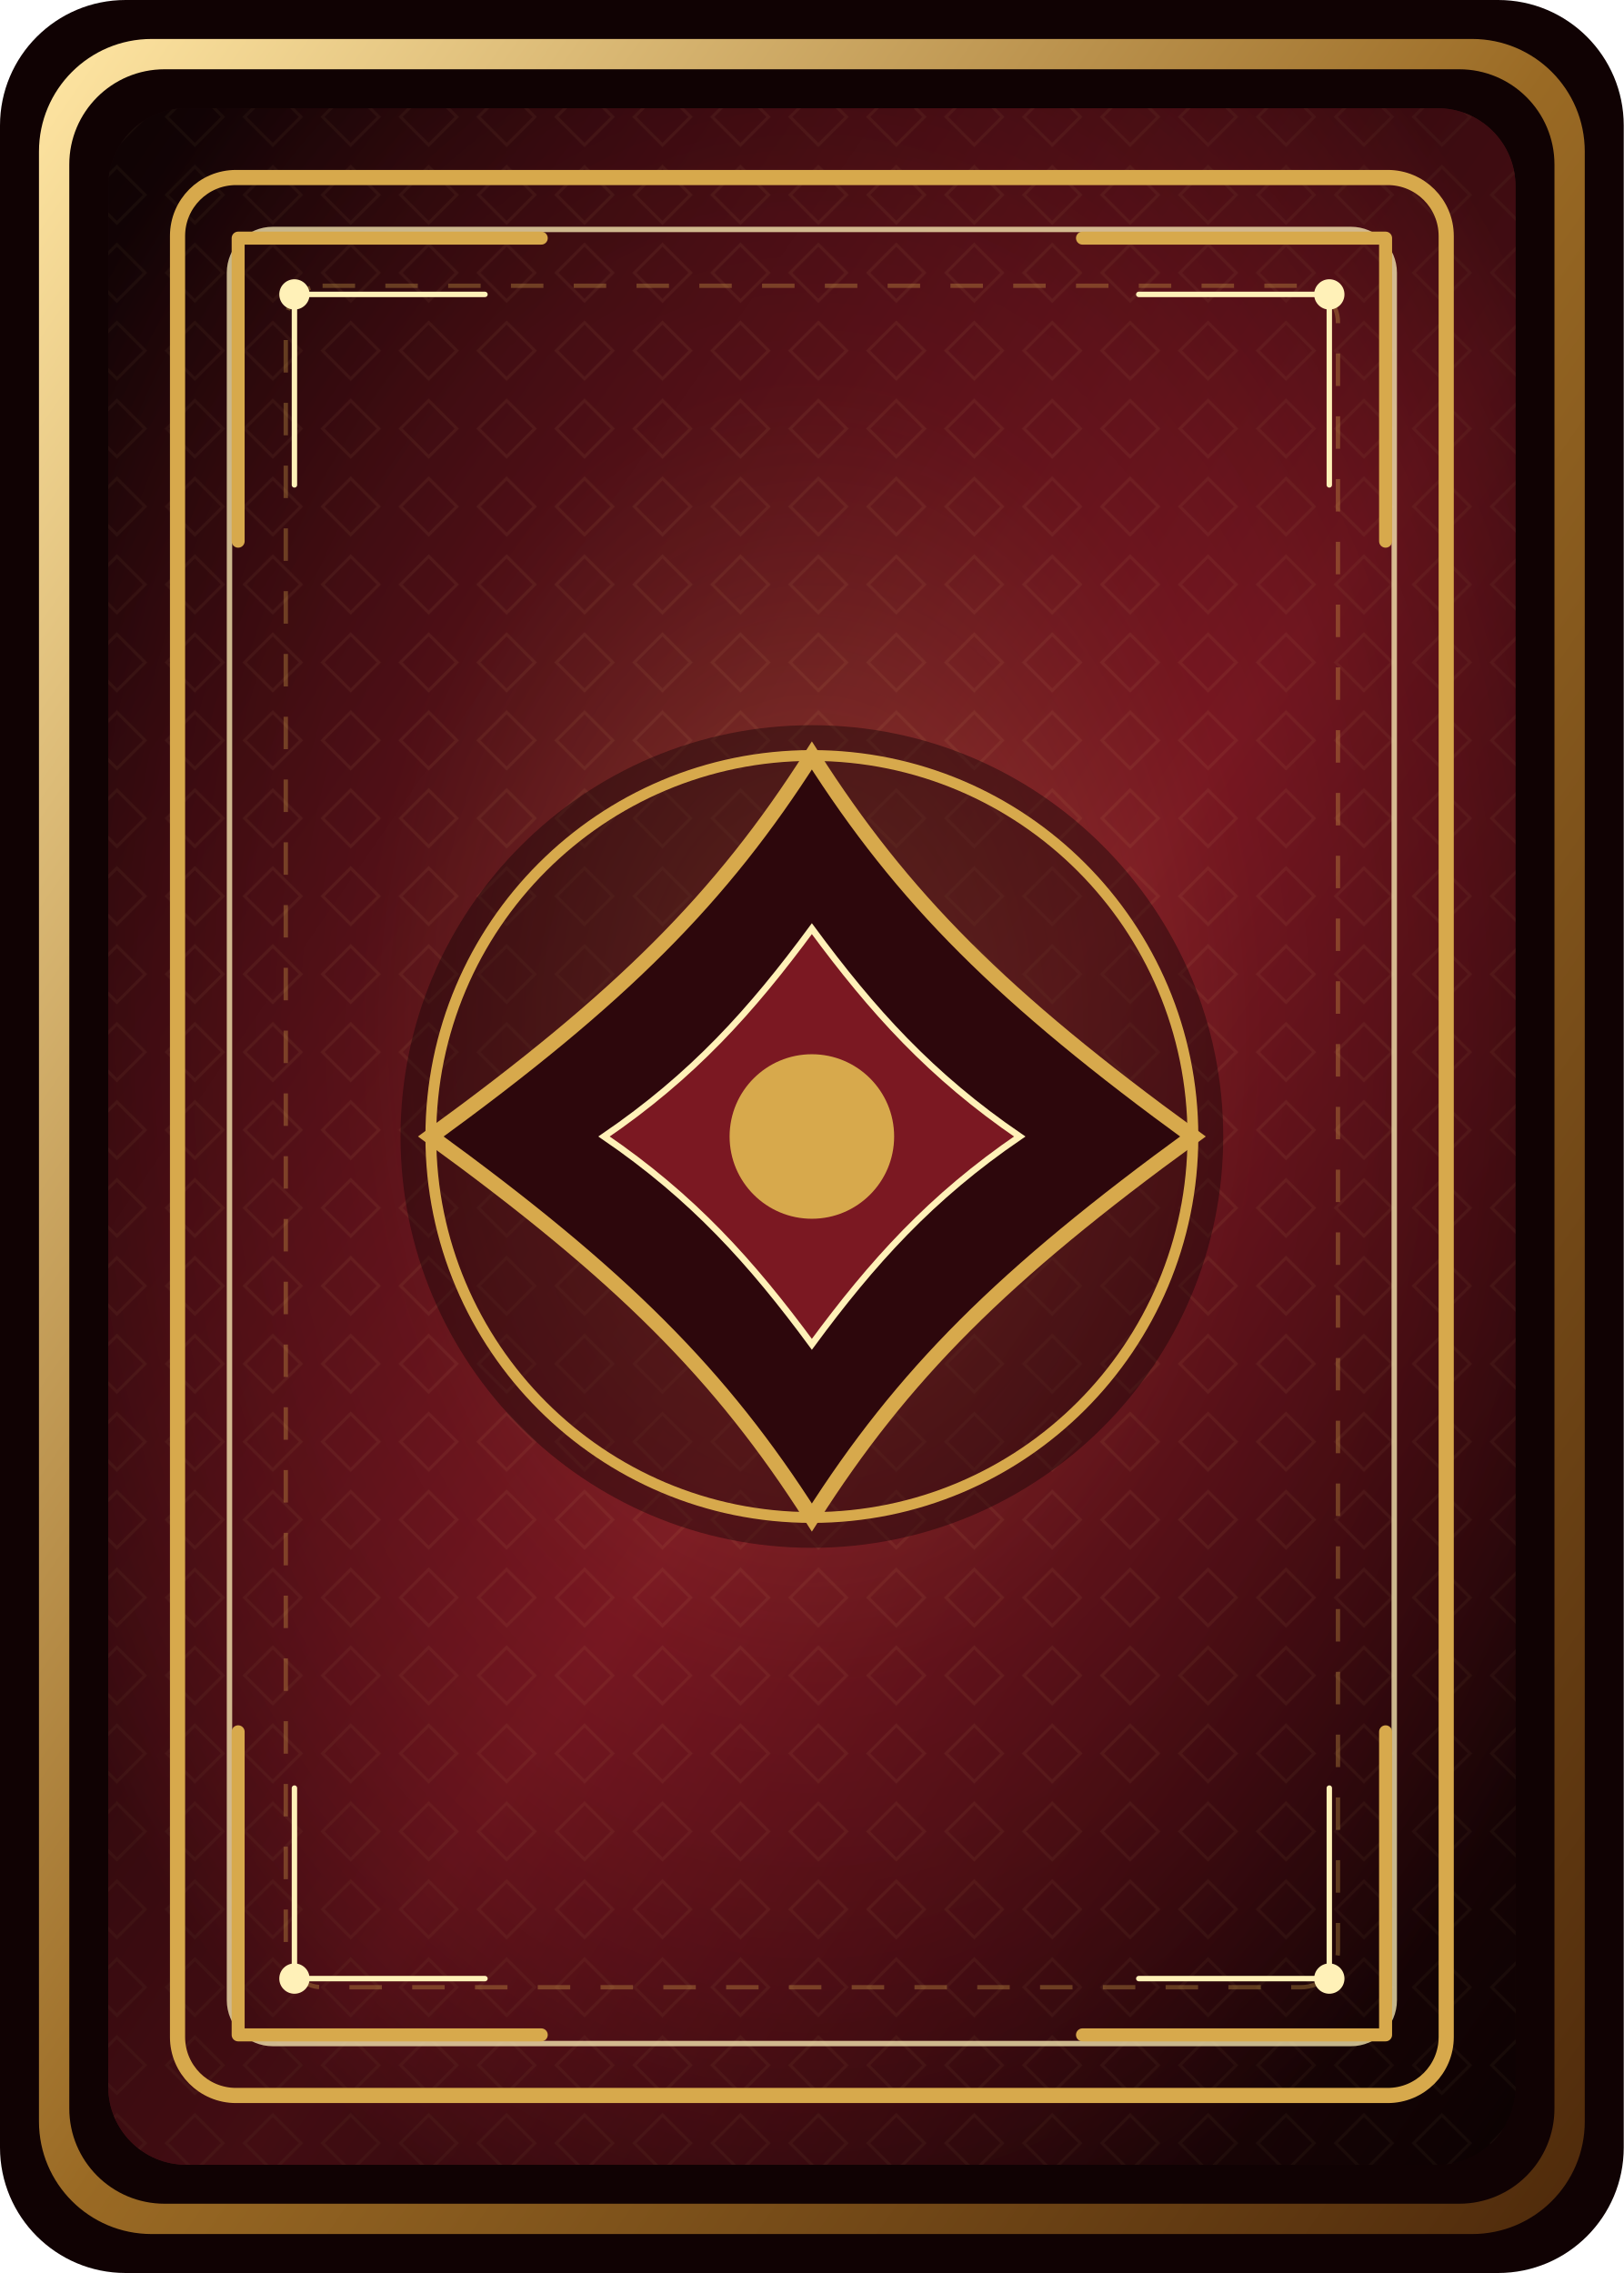
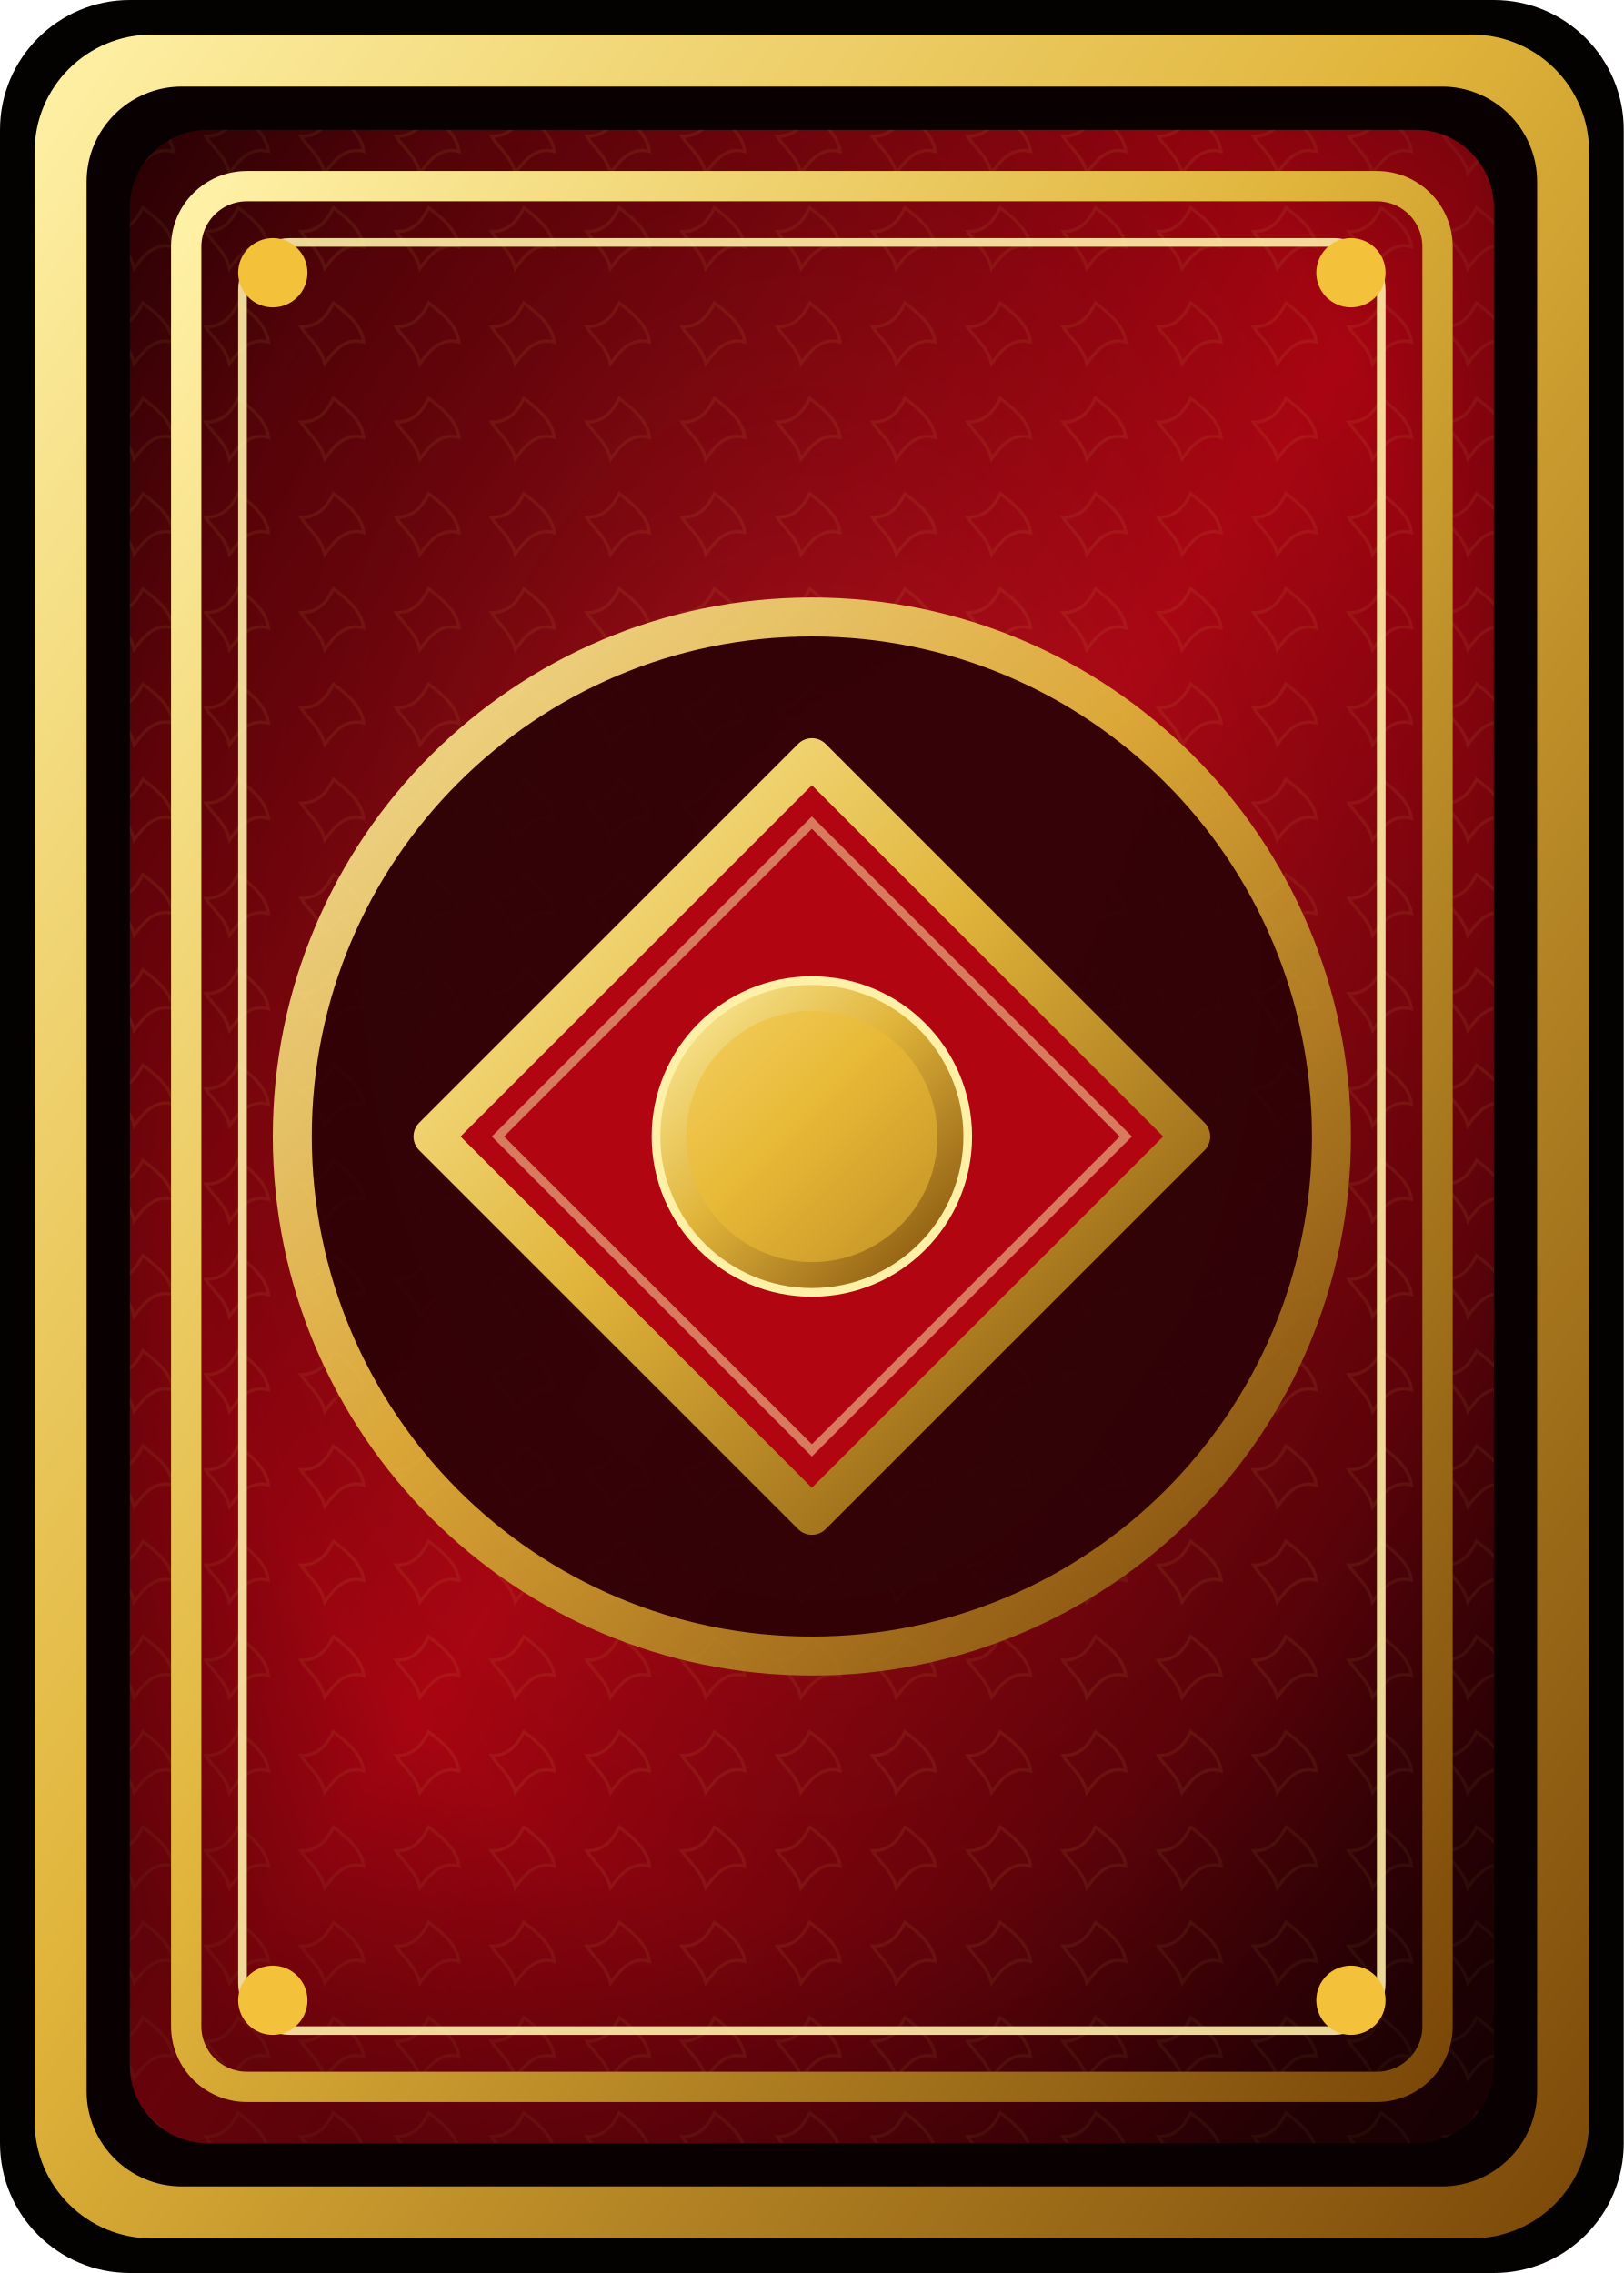
<svg xmlns="http://www.w3.org/2000/svg" width="750" height="1050" viewBox="0 0 750 1050">
  <defs>
-     <linearGradient id="edge" x1="0" y1="0" x2="1" y2="1">
-       <stop stop-color="#ffe6a3" />
-       <stop offset=".5" stop-color="#9a6a24" />
-       <stop offset="1" stop-color="#4f2a0b" />
+     <linearGradient id="gold" x1="0" y1="0" x2="1" y2="1">
+       <stop stop-color="#fff2a8" />
+       <stop offset=".45" stop-color="#e0b43a" />
+       <stop offset="1" stop-color="#7a4708" />
    </linearGradient>
-     <linearGradient id="bg" x1="0" y1="0" x2="1" y2="1">
-       <stop stop-color="#1a0507" />
-       <stop offset=".55" stop-color="#7b1822" />
-       <stop offset="1" stop-color="#130203" />
+     <linearGradient id="crimson" x1="0" y1="0" x2="1" y2="1">
+       <stop stop-color="#3d0206" />
+       <stop offset=".5" stop-color="#b10512" />
+       <stop offset="1" stop-color="#240104" />
    </linearGradient>
-     <radialGradient id="glow" cx="50%" cy="45%" r="62%">
-       <stop stop-color="#ffad66" stop-opacity=".28" />
-       <stop offset=".52" stop-color="#68131c" stop-opacity=".2" />
-       <stop offset="1" stop-color="#000" stop-opacity=".46" />
+     <radialGradient id="light" cx="50%" cy="40%" r="70%">
+       <stop stop-color="#ff4b4b" stop-opacity=".22" />
+       <stop offset=".7" stop-color="#000" stop-opacity=".05" />
+       <stop offset="1" stop-color="#000" stop-opacity=".42" />
    </radialGradient>
-     <pattern id="dots" width="36" height="36" patternUnits="userSpaceOnUse">
-       <path d="M18 5 31 18 18 31 5 18Z" fill="none" stroke="#f7d17a" stroke-width="1.4" opacity=".08" />
+     <pattern id="felt" width="44" height="44" patternUnits="userSpaceOnUse">
+       <path d="M22 8C30 14 35 19 36 26C28 24 23 29 18 36C16 28 10 24 7 19C15 19 19 14 22 8Z" fill="none" stroke="#ffd66b" stroke-width="1.5" opacity=".08" />
    </pattern>
-     <g id="corner">
-       <path d="M0 0h140M0 0v140" fill="none" stroke="#d7a94c" stroke-width="6" stroke-linecap="round" />
-       <path d="M26 26h88M26 26v88" fill="none" stroke="#fff1b8" stroke-width="2.5" stroke-linecap="round" />
-       <circle cx="26" cy="26" r="7" fill="#fff1b8" />
-     </g>
  </defs>
-   <rect width="750" height="1050" rx="58" fill="#100203" />
-   <rect x="18" y="18" width="714" height="1014" rx="52" fill="url(#edge)" />
-   <rect x="32" y="32" width="686" height="986" rx="44" fill="#100203" />
-   <rect x="50" y="50" width="650" height="950" rx="36" fill="url(#bg)" />
-   <rect x="50" y="50" width="650" height="950" rx="36" fill="url(#dots)" />
-   <rect x="50" y="50" width="650" height="950" rx="36" fill="url(#glow)" />
-   <rect x="82" y="82" width="586" height="886" rx="27" fill="none" stroke="#d7a94c" stroke-width="7" />
-   <rect x="106" y="106" width="538" height="838" rx="20" fill="none" stroke="#fff1b8" stroke-opacity=".75" stroke-width="2.5" />
-   <rect x="132" y="132" width="486" height="786" rx="17" fill="none" stroke="#d7a94c" stroke-opacity=".32" stroke-width="2" stroke-dasharray="15 14" />
-   <use href="#corner" x="110" y="110" />
-   <use href="#corner" x="640" y="110" transform="rotate(90 640 110)" />
-   <use href="#corner" x="640" y="940" transform="rotate(180 640 940)" />
-   <use href="#corner" x="110" y="940" transform="rotate(270 110 940)" />
+   <rect width="750" height="1050" rx="60" fill="#040101" />
+   <rect x="16" y="16" width="718" height="1018" rx="54" fill="url(#gold)" />
+   <rect x="40" y="40" width="670" height="970" rx="44" fill="#090101" />
+   <rect x="60" y="60" width="630" height="930" rx="36" fill="url(#crimson)" />
+   <rect x="60" y="60" width="630" height="930" rx="36" fill="url(#felt)" />
+   <rect x="60" y="60" width="630" height="930" rx="36" fill="url(#light)" />
+   <rect x="86" y="86" width="578" height="878" rx="28" fill="none" stroke="url(#gold)" stroke-width="14" />
+   <rect x="112" y="112" width="526" height="826" rx="22" fill="none" stroke="#fff0a8" stroke-width="4" opacity=".9" />
+   <g stroke="url(#gold)" stroke-linecap="round" fill="none">
+     <path d="M126 126h110" stroke-width="14" />
+     <path d="M126 126v110" stroke-width="14" />
+     <circle cx="126" cy="126" r="16" fill="#f3c13a" stroke="none" />
+     <path d="M624 126h-110" stroke-width="14" />
+     <path d="M624 126v110" stroke-width="14" />
+     <circle cx="624" cy="126" r="16" fill="#f3c13a" stroke="none" />
+     <path d="M126 924h110" stroke-width="14" />
+     <path d="M126 924v-110" stroke-width="14" />
+     <circle cx="126" cy="924" r="16" fill="#f3c13a" stroke="none" />
+     <path d="M624 924h-110" stroke-width="14" />
+     <path d="M624 924v-110" stroke-width="14" />
+     <circle cx="624" cy="924" r="16" fill="#f3c13a" stroke="none" />
+   </g>
  <g transform="translate(375 525)">
-     <circle r="190" fill="#160406" opacity=".44" />
-     <circle r="176" fill="none" stroke="#d7a94c" stroke-width="5" />
-     <path d="M0-176c42 66 88 112 176 176C88 64 42 110 0 176-42 110-88 64-176 0-88-64-42-110 0-176Z" fill="#2d070c" stroke="#d7a94c" stroke-width="7" />
-     <path d="M0-96c28 38 55 68 96 96-41 28-68 58-96 96-28-38-55-68-96-96 41-28 68-58 96-96Z" fill="#7b1822" stroke="#fff1b8" stroke-width="3" />
-     <circle r="38" fill="#d7a94c" />
+     <circle r="240" fill="#2a0105" opacity=".92" stroke="url(#gold)" stroke-width="18" />
+     <path d="M0-175L175 0L0 175L-175 0Z" fill="#b10512" stroke="url(#gold)" stroke-width="18" stroke-linejoin="round" />
+     <path d="M0-145L145 0L0 145L-145 0Z" fill="none" stroke="#fff0a8" stroke-width="4" opacity=".5" />
+     <circle r="72" fill="url(#gold)" stroke="#fff0a8" stroke-width="4" />
+     <circle r="58" fill="#efbe34" opacity=".55" />
  </g>
</svg>
